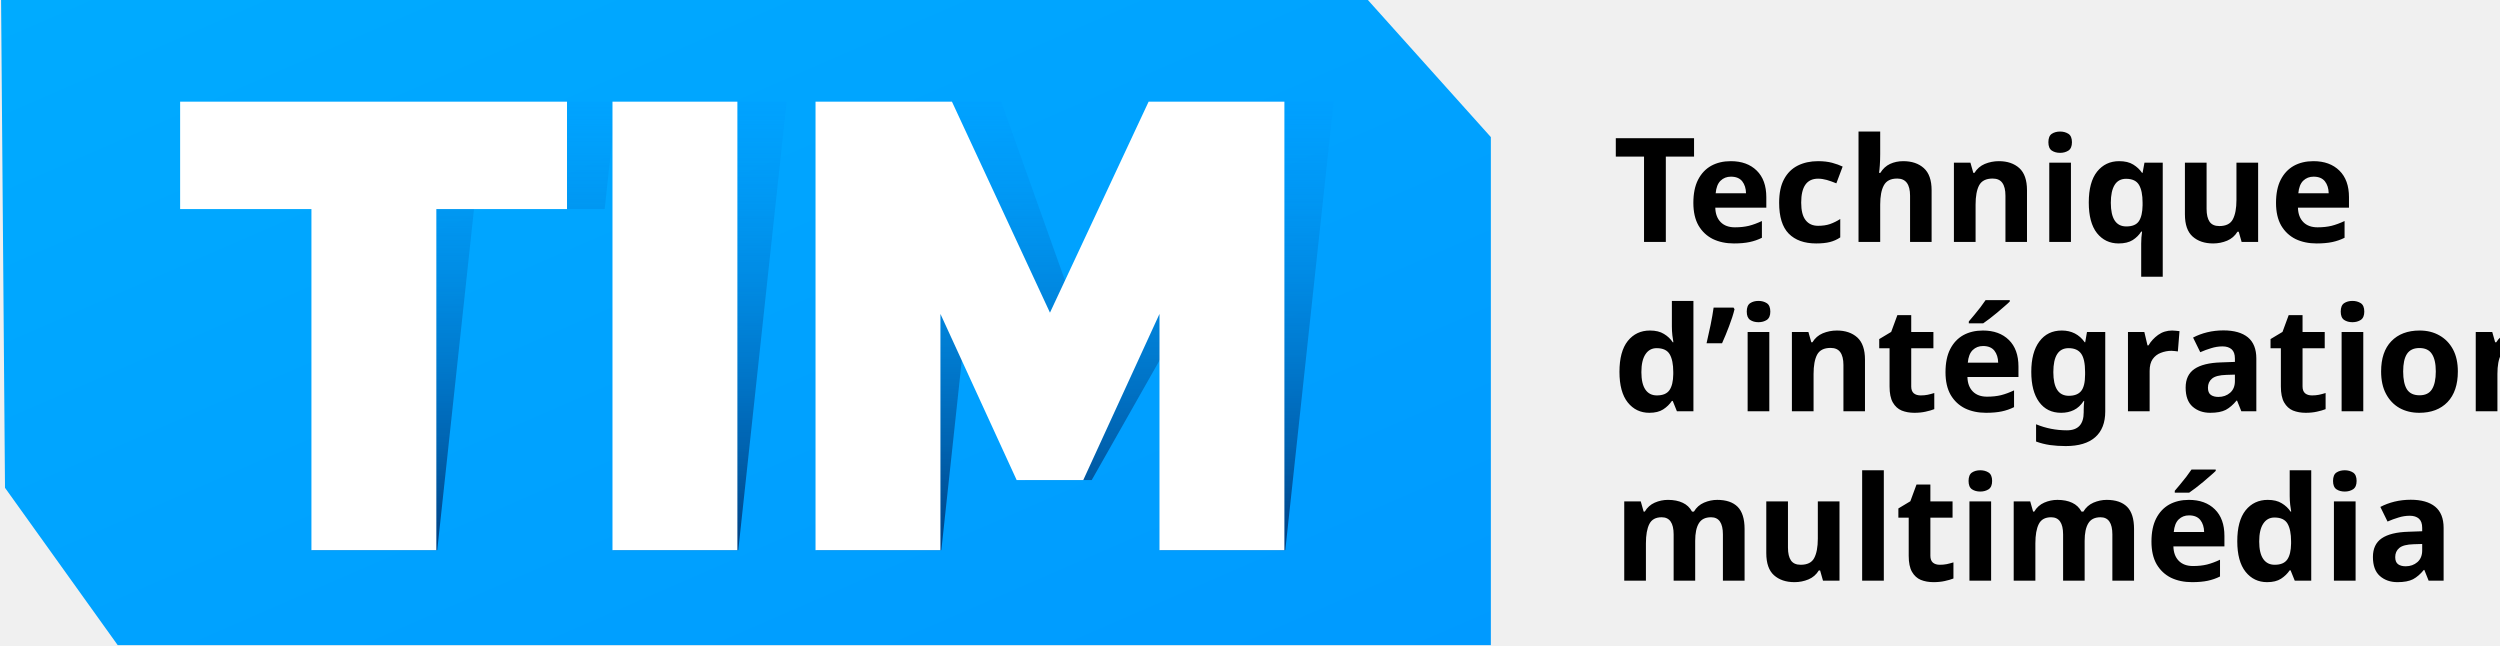
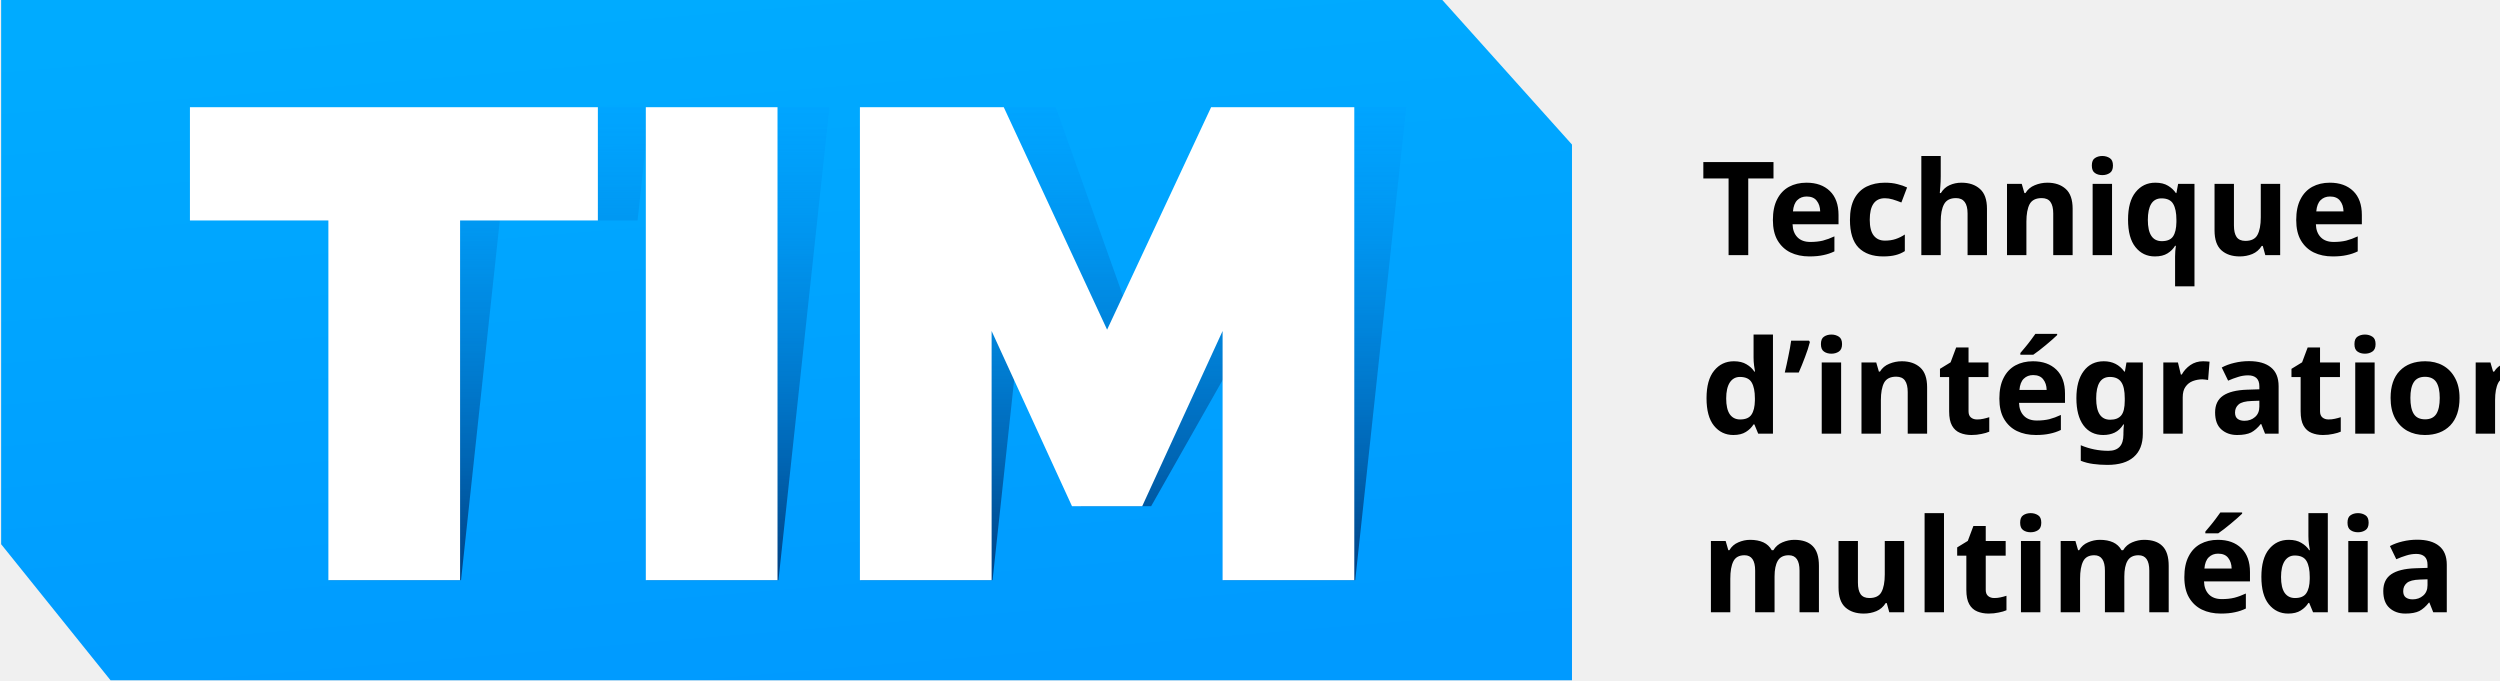
- <svg xmlns="http://www.w3.org/2000/svg" width="310px" height="80px" viewBox="0 0 310 80" version="1.1">
+ <svg xmlns="http://www.w3.org/2000/svg" width="294px" height="80px" viewBox="0 0 294 80" version="1.1">
  <defs>
-     <linearGradient x1="0%" y1="0%" x2="100.896%" y2="99.907%" id="linearGradient-1">
+     <linearGradient x1="40.623%" y1="0%" x2="59.545%" y2="99.907%" id="linearGradient-1">
      <stop stop-color="#00ABFF" offset="0%" />
      <stop stop-color="#009AFF" offset="100%" />
    </linearGradient>
    <linearGradient x1="50%" y1="0%" x2="50%" y2="100%" id="linearGradient-2">
      <stop stop-color="#009CFF" stop-opacity="0.276" offset="0%" />
      <stop stop-color="#004183" offset="100%" />
    </linearGradient>
  </defs>
  <g id="Page-1" stroke="none" stroke-width="1" fill="none" fill-rule="evenodd">
-     <g id="Desktop-HD" transform="translate(-24, -29)">
-       <g id="nav" transform="translate(0, -2)">
-         <g id="Rectangle-11-+-TIM-+-TIM" transform="translate(24, 31)">
-           <text id="Technique" font-family="Raleway" font-size="18" font-weight="bold" fill="#000000">
-             <tspan x="200" y="30">Technique</tspan>
-             <tspan x="200" y="51">d’intégration</tspan>
-             <tspan x="200" y="72">multimédia</tspan>
-           </text>
-           <path d="M0.134,0 L169.618,0 L184.866,17 L184.866,80 L14.597,80 L0.62,60.488 L0.134,0 Z" id="Rectangle-11" fill="url(#linearGradient-1)" />
-           <path d="M54.218,68.22 L38.731,68.22 L43.289,25.925 L27.007,25.925 L28.017,16.557 L28.442,12.61 L76.415,12.61 L74.98,25.925 L58.777,25.925 L54.218,68.22 Z M97.542,12.61 L91.548,68.22 L76.06,68.22 L82.055,12.61 L97.542,12.61 Z M135.375,59.526 L127.115,59.526 L119.884,38.926 L116.726,68.22 L101.238,68.22 L101.738,63.585 L107.232,12.61 L124.15,12.61 L133.482,38.77 L148.533,12.61 L165.372,12.61 L164.835,17.587 L160.025,62.212 L159.377,68.22 L143.89,68.22 L147.047,38.926 L135.375,59.526 Z" id="TIM" fill="url(#linearGradient-2)" />
-           <path d="M70.309,25.925 L54.106,25.925 L54.106,68.22 L38.618,68.22 L38.618,25.925 L22.336,25.925 L22.336,16.557 L22.336,12.61 L70.309,12.61 L70.309,25.925 Z M75.948,68.22 L75.948,12.61 L91.436,12.61 L91.436,68.22 L75.948,68.22 Z M143.777,68.22 L143.777,38.926 L134.326,59.526 L126.065,59.526 L116.614,38.926 L116.614,68.22 L101.126,68.22 L101.126,63.585 L101.126,12.61 L118.043,12.61 L130.195,38.77 L142.427,12.61 L159.265,12.61 L159.265,17.587 L159.265,62.212 L159.265,68.22 L143.777,68.22 Z" id="TIM" fill="#FFFFFF" />
+     <g id="tim-logo">
+       <g id="Page-1">
+         <g id="Desktop-HD">
+           <g id="nav">
+             <g id="Rectangle-11-+-TIM-+-TIM">
+               <g id="Technique" transform="translate(200, 16)" font-size="15.332" font-family="Raleway" fill="#000000" font-weight="bold">
+                 <text>
+                   <tspan x="0" y="14">Technique</tspan>
+                 </text>
+                 <text id="d’intégration">
+                   <tspan x="0" y="35">d’intégration</tspan>
+                 </text>
+                 <text id="multimédia">
+                   <tspan x="0" y="56">multimédia</tspan>
+                 </text>
+               </g>
+               <path d="M169.618,0 L184.866,17 L184.866,80 L13,80 L0.134,64 L0.134,0 L169.618,0 Z" id="Rectangle-11" fill="url(#linearGradient-1)" />
+               <path d="M54.218,68.22 L38.731,68.22 L43.289,25.925 L27.007,25.925 L28.017,16.557 L28.442,12.61 L76.415,12.61 L74.98,25.925 L58.777,25.925 L54.218,68.22 L54.218,68.22 Z M97.542,12.61 L91.548,68.22 L76.06,68.22 L82.055,12.61 L97.542,12.61 L97.542,12.61 Z M135.375,59.526 L127.115,59.526 L119.884,38.926 L116.726,68.22 L101.238,68.22 L101.738,63.585 L107.232,12.61 L124.15,12.61 L133.482,38.77 L148.533,12.61 L165.372,12.61 L164.835,17.587 L160.025,62.212 L159.377,68.22 L143.89,68.22 L147.047,38.926 L135.375,59.526 L135.375,59.526 Z" id="TIM" fill="url(#linearGradient-2)" />
+               <path d="M70.309,25.925 L54.106,25.925 L54.106,68.22 L38.618,68.22 L38.618,25.925 L22.336,25.925 L22.336,16.557 L22.336,12.61 L70.309,12.61 L70.309,25.925 L70.309,25.925 Z M75.948,68.22 L75.948,12.61 L91.436,12.61 L91.436,68.22 L75.948,68.22 L75.948,68.22 Z M143.777,68.22 L143.777,38.926 L134.326,59.526 L126.065,59.526 L116.614,38.926 L116.614,68.22 L101.126,68.22 L101.126,63.585 L101.126,12.61 L118.043,12.61 L130.195,38.77 L142.427,12.61 L159.265,12.61 L159.265,17.587 L159.265,62.212 L159.265,68.22 L143.777,68.22 L143.777,68.22 Z" id="TIM" fill="#FFFFFF" />
+             </g>
+           </g>
        </g>
      </g>
    </g>
  </g>
</svg>
